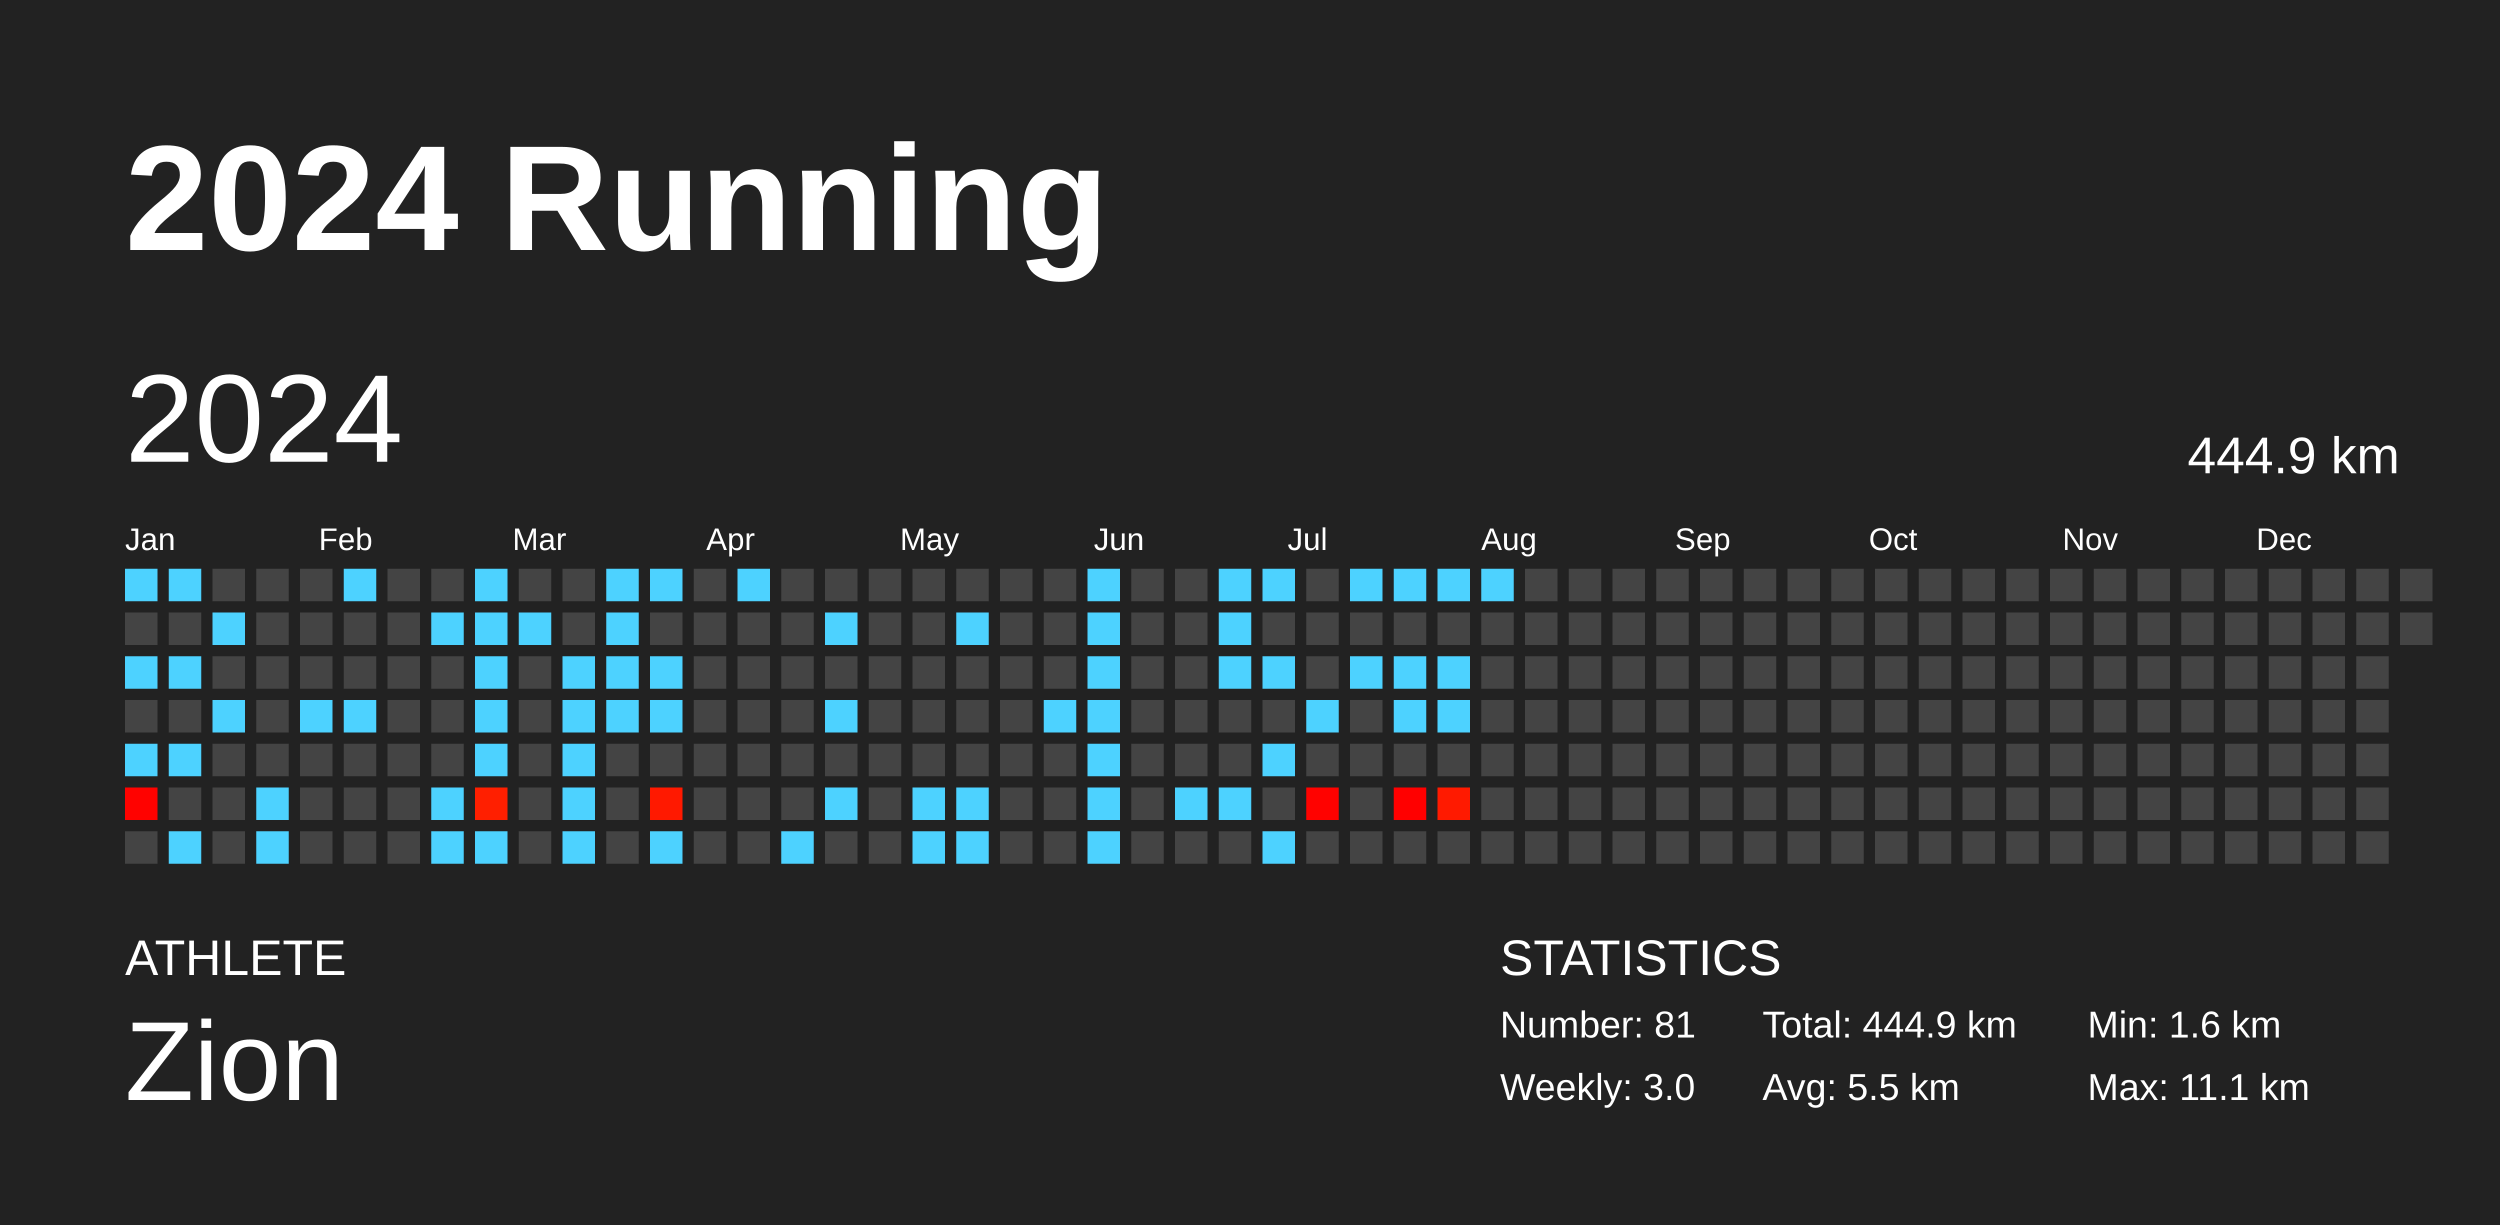
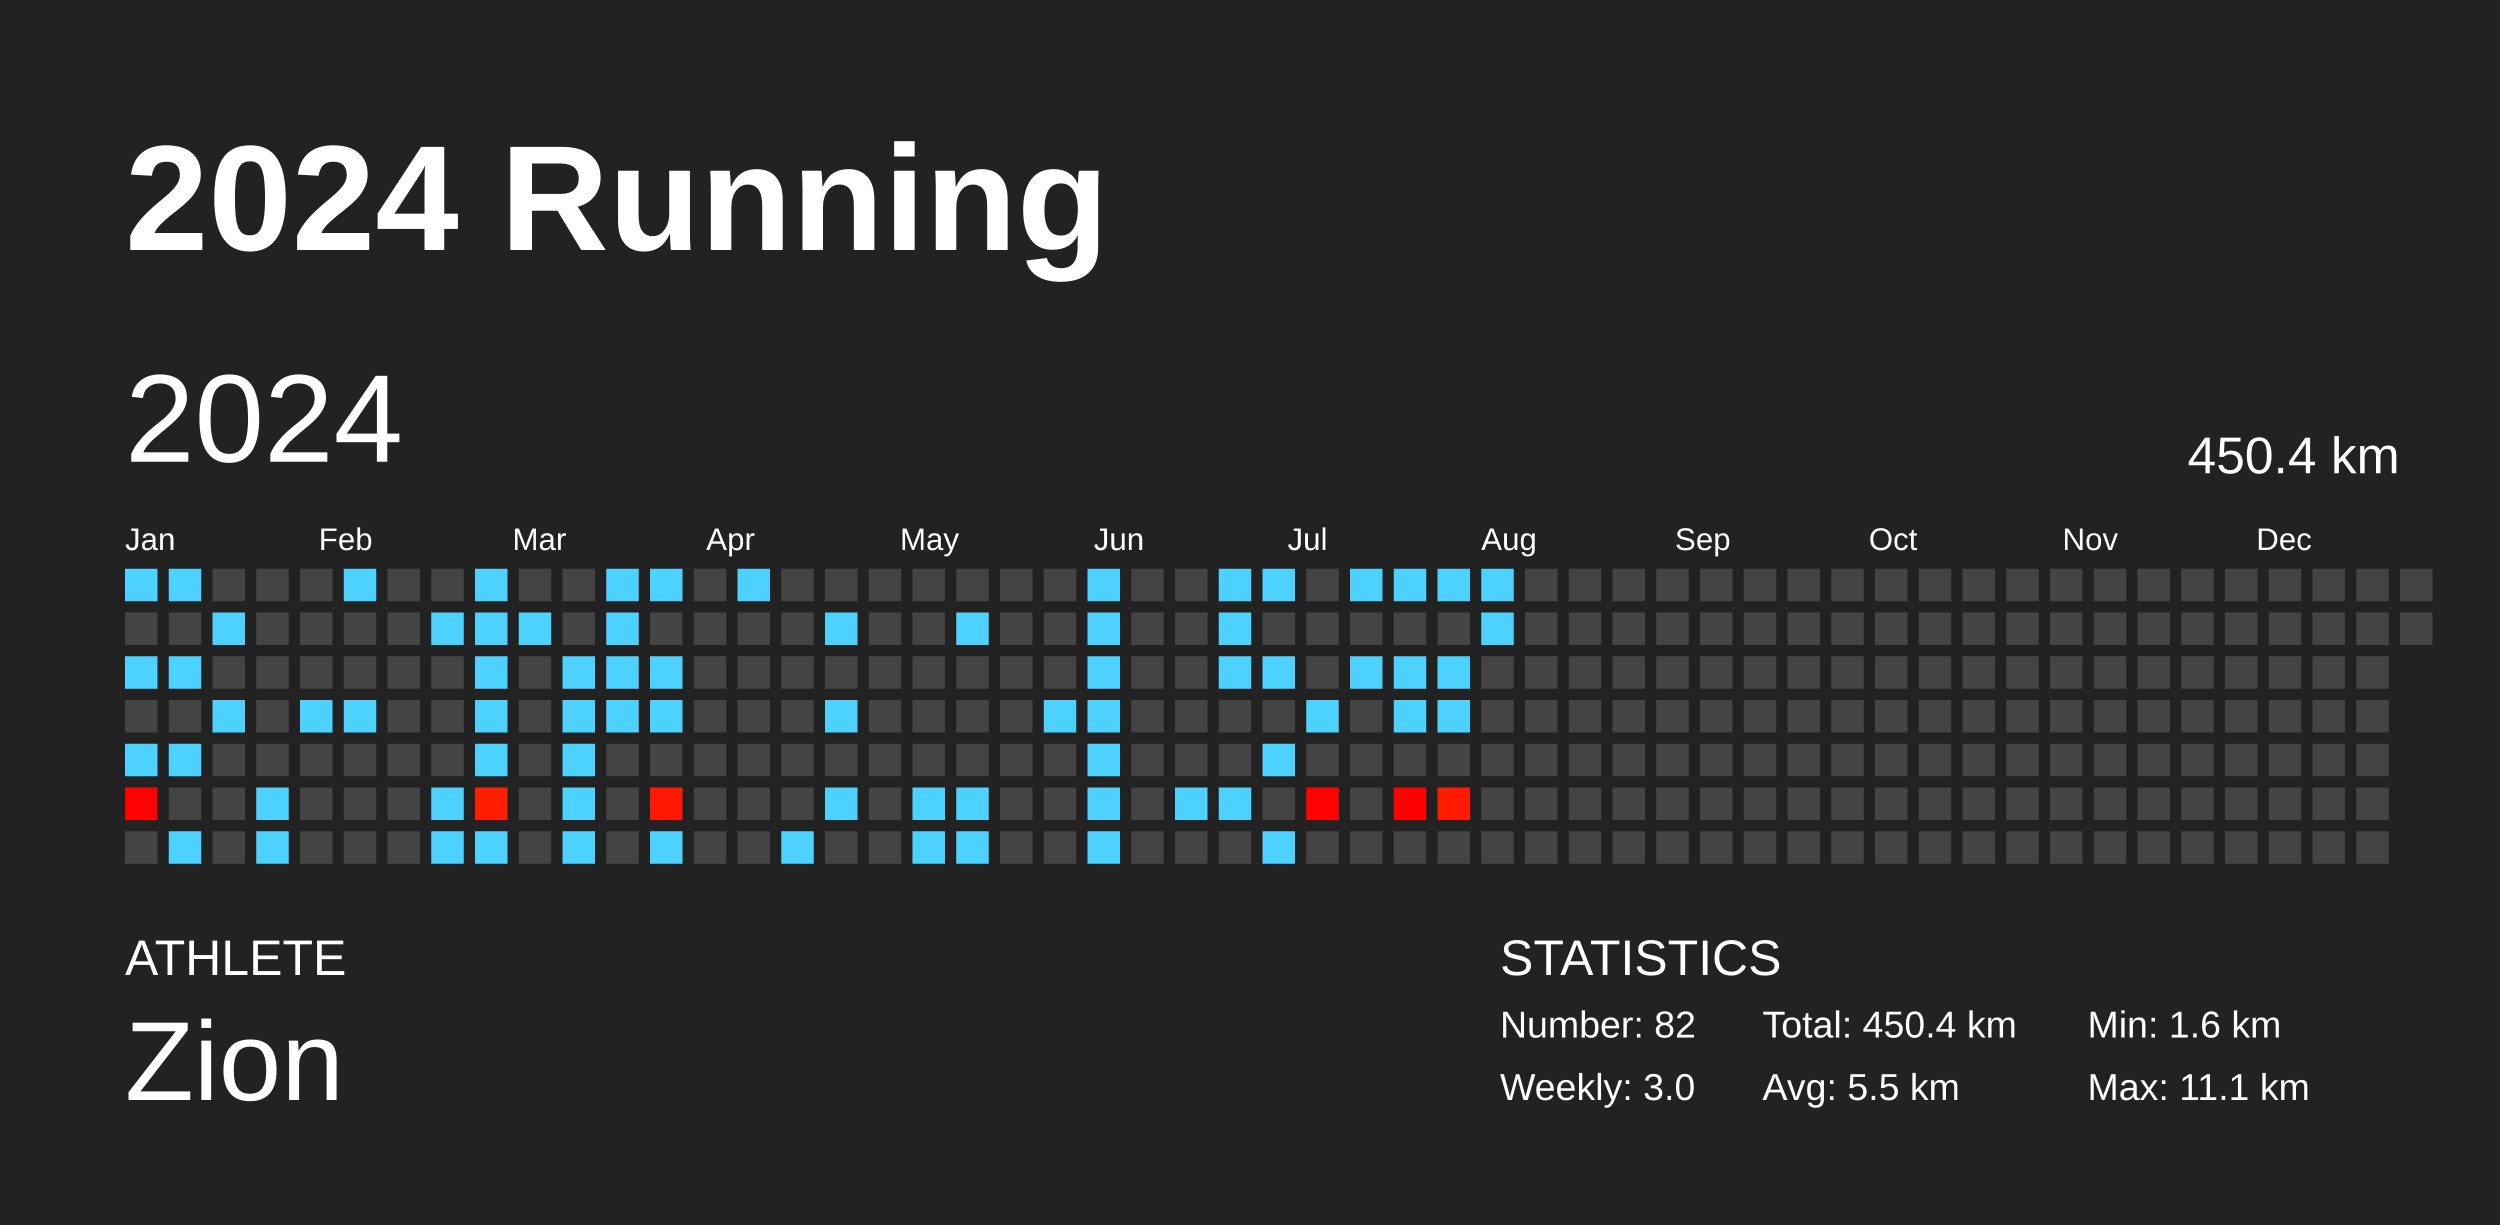
<svg xmlns="http://www.w3.org/2000/svg" baseProfile="full" height="98mm" version="1.1" viewBox="0,0,200,98" width="200mm">
  <defs />
  <rect fill="#222222" height="98" width="200" x="0" y="0" />
  <text fill="#FFFFFF" style="font-size:12px; font-family:Arial; font-weight:bold;" x="10" y="20">2024 Running</text>
  <text fill="#FFFFFF" style="font-size:4px; font-family:Arial" x="10" y="78">ATHLETE</text>
  <text fill="#FFFFFF" style="font-size:9px; font-family:Arial" x="10" y="88">Zion</text>
  <text fill="#FFFFFF" style="font-size:4px; font-family:Arial" x="120" y="78">STATISTICS</text>
-   <text fill="#FFFFFF" style="font-size:3px; font-family:Arial" x="120" y="83">Number: 81</text>
+   <text fill="#FFFFFF" style="font-size:3px; font-family:Arial" x="120" y="83">Number: 82</text>
  <text fill="#FFFFFF" style="font-size:3px; font-family:Arial" x="120" y="88">Weekly: 3.0</text>
-   <text fill="#FFFFFF" style="font-size:3px; font-family:Arial" x="141" y="83">Total: 444.9 km</text>
+   <text fill="#FFFFFF" style="font-size:3px; font-family:Arial" x="141" y="83">Total: 450.4 km</text>
  <text fill="#FFFFFF" style="font-size:3px; font-family:Arial" x="141" y="88">Avg: 5.5 km</text>
  <text fill="#FFFFFF" style="font-size:3px; font-family:Arial" x="167" y="83">Min: 1.6 km</text>
  <text fill="#FFFFFF" style="font-size:3px; font-family:Arial" x="167" y="88">Max: 11.1 km</text>
  <text dominant-baseline="hanging" fill="#FFFFFF" style="font-size:10.0px; font-family:Arial;" x="10" y="30">2024</text>
-   <text dominant-baseline="hanging" fill="#FFFFFF" style="font-size:4.125px; font-family:Arial;" x="175" y="35">444.9 km</text>
+   <text dominant-baseline="hanging" fill="#FFFFFF" style="font-size:4.125px; font-family:Arial;" x="175" y="35">450.4 km</text>
  <text fill="#FFFFFF" style="font-size:2.5px; font-family:Arial" x="10.0" y="44">Jan</text>
  <text fill="#FFFFFF" style="font-size:2.5px; font-family:Arial" x="25.5" y="44">Feb</text>
  <text fill="#FFFFFF" style="font-size:2.5px; font-family:Arial" x="41.0" y="44">Mar</text>
  <text fill="#FFFFFF" style="font-size:2.5px; font-family:Arial" x="56.5" y="44">Apr</text>
  <text fill="#FFFFFF" style="font-size:2.5px; font-family:Arial" x="72.0" y="44">May</text>
  <text fill="#FFFFFF" style="font-size:2.5px; font-family:Arial" x="87.5" y="44">Jun</text>
  <text fill="#FFFFFF" style="font-size:2.5px; font-family:Arial" x="103.0" y="44">Jul</text>
  <text fill="#FFFFFF" style="font-size:2.5px; font-family:Arial" x="118.5" y="44">Aug</text>
  <text fill="#FFFFFF" style="font-size:2.5px; font-family:Arial" x="134.0" y="44">Sep</text>
  <text fill="#FFFFFF" style="font-size:2.5px; font-family:Arial" x="149.5" y="44">Oct</text>
  <text fill="#FFFFFF" style="font-size:2.5px; font-family:Arial" x="165.0" y="44">Nov</text>
  <text fill="#FFFFFF" style="font-size:2.5px; font-family:Arial" x="180.5" y="44">Dec</text>
  <rect fill="#4dd2ff" height="2.6" width="2.6" x="10.0" y="45.5" />
  <rect fill="#444444" height="2.6" width="2.6" x="10.0" y="49.0" />
  <rect fill="#4dd2ff" height="2.6" width="2.6" x="10.0" y="52.5" />
  <rect fill="#444444" height="2.6" width="2.6" x="10.0" y="56.0" />
  <rect fill="#4dd2ff" height="2.6" width="2.6" x="10.0" y="59.5" />
  <rect fill="#ff0200" height="2.6" width="2.6" x="10.0" y="63.0" />
  <rect fill="#444444" height="2.6" width="2.6" x="10.0" y="66.5" />
  <rect fill="#4dd2ff" height="2.6" width="2.6" x="13.5" y="45.5" />
  <rect fill="#444444" height="2.6" width="2.6" x="13.5" y="49.0" />
  <rect fill="#4dd2ff" height="2.6" width="2.6" x="13.5" y="52.5" />
  <rect fill="#444444" height="2.6" width="2.6" x="13.5" y="56.0" />
  <rect fill="#4dd2ff" height="2.6" width="2.6" x="13.5" y="59.5" />
  <rect fill="#444444" height="2.6" width="2.6" x="13.5" y="63.0" />
  <rect fill="#4dd2ff" height="2.6" width="2.6" x="13.5" y="66.5" />
  <rect fill="#444444" height="2.6" width="2.6" x="17.0" y="45.5" />
  <rect fill="#4dd2ff" height="2.6" width="2.6" x="17.0" y="49.0" />
  <rect fill="#444444" height="2.6" width="2.6" x="17.0" y="52.5" />
  <rect fill="#4dd2ff" height="2.6" width="2.6" x="17.0" y="56.0" />
  <rect fill="#444444" height="2.6" width="2.6" x="17.0" y="59.5" />
  <rect fill="#444444" height="2.6" width="2.6" x="17.0" y="63.0" />
  <rect fill="#444444" height="2.6" width="2.6" x="17.0" y="66.5" />
  <rect fill="#444444" height="2.6" width="2.6" x="20.5" y="45.5" />
  <rect fill="#444444" height="2.6" width="2.6" x="20.5" y="49.0" />
  <rect fill="#444444" height="2.6" width="2.6" x="20.5" y="52.5" />
  <rect fill="#444444" height="2.6" width="2.6" x="20.5" y="56.0" />
  <rect fill="#444444" height="2.6" width="2.6" x="20.5" y="59.5" />
  <rect fill="#4dd2ff" height="2.6" width="2.6" x="20.5" y="63.0" />
  <rect fill="#4dd2ff" height="2.6" width="2.6" x="20.5" y="66.5" />
  <rect fill="#444444" height="2.6" width="2.6" x="24.0" y="45.5" />
  <rect fill="#444444" height="2.6" width="2.6" x="24.0" y="49.0" />
  <rect fill="#444444" height="2.6" width="2.6" x="24.0" y="52.5" />
  <rect fill="#4dd2ff" height="2.6" width="2.6" x="24.0" y="56.0" />
  <rect fill="#444444" height="2.6" width="2.6" x="24.0" y="59.5" />
  <rect fill="#444444" height="2.6" width="2.6" x="24.0" y="63.0" />
  <rect fill="#444444" height="2.6" width="2.6" x="24.0" y="66.5" />
  <rect fill="#4dd2ff" height="2.6" width="2.6" x="27.5" y="45.5" />
  <rect fill="#444444" height="2.6" width="2.6" x="27.5" y="49.0" />
  <rect fill="#444444" height="2.6" width="2.6" x="27.5" y="52.5" />
  <rect fill="#4dd2ff" height="2.6" width="2.6" x="27.5" y="56.0" />
  <rect fill="#444444" height="2.6" width="2.6" x="27.5" y="59.5" />
  <rect fill="#444444" height="2.6" width="2.6" x="27.5" y="63.0" />
  <rect fill="#444444" height="2.6" width="2.6" x="27.5" y="66.5" />
  <rect fill="#444444" height="2.6" width="2.6" x="31.0" y="45.5" />
  <rect fill="#444444" height="2.6" width="2.6" x="31.0" y="49.0" />
  <rect fill="#444444" height="2.6" width="2.6" x="31.0" y="52.5" />
  <rect fill="#444444" height="2.6" width="2.6" x="31.0" y="56.0" />
  <rect fill="#444444" height="2.6" width="2.6" x="31.0" y="59.5" />
  <rect fill="#444444" height="2.6" width="2.6" x="31.0" y="63.0" />
  <rect fill="#444444" height="2.6" width="2.6" x="31.0" y="66.5" />
  <rect fill="#444444" height="2.6" width="2.6" x="34.5" y="45.5" />
  <rect fill="#4dd2ff" height="2.6" width="2.6" x="34.5" y="49.0" />
  <rect fill="#444444" height="2.6" width="2.6" x="34.5" y="52.5" />
  <rect fill="#444444" height="2.6" width="2.6" x="34.5" y="56.0" />
  <rect fill="#444444" height="2.6" width="2.6" x="34.5" y="59.5" />
  <rect fill="#4dd2ff" height="2.6" width="2.6" x="34.5" y="63.0" />
  <rect fill="#4dd2ff" height="2.6" width="2.6" x="34.5" y="66.5" />
  <rect fill="#4dd2ff" height="2.6" width="2.6" x="38.0" y="45.5" />
  <rect fill="#4dd2ff" height="2.6" width="2.6" x="38.0" y="49.0" />
  <rect fill="#4dd2ff" height="2.6" width="2.6" x="38.0" y="52.5" />
  <rect fill="#4dd2ff" height="2.6" width="2.6" x="38.0" y="56.0" />
  <rect fill="#4dd2ff" height="2.6" width="2.6" x="38.0" y="59.5" />
  <rect fill="#ff1f00" height="2.6" width="2.6" x="38.0" y="63.0" />
  <rect fill="#4dd2ff" height="2.6" width="2.6" x="38.0" y="66.5" />
  <rect fill="#444444" height="2.6" width="2.6" x="41.5" y="45.5" />
  <rect fill="#4dd2ff" height="2.6" width="2.6" x="41.5" y="49.0" />
  <rect fill="#444444" height="2.6" width="2.6" x="41.5" y="52.5" />
  <rect fill="#444444" height="2.6" width="2.6" x="41.5" y="56.0" />
  <rect fill="#444444" height="2.6" width="2.6" x="41.5" y="59.5" />
  <rect fill="#444444" height="2.6" width="2.6" x="41.5" y="63.0" />
  <rect fill="#444444" height="2.6" width="2.6" x="41.5" y="66.5" />
  <rect fill="#444444" height="2.6" width="2.6" x="45.0" y="45.5" />
  <rect fill="#444444" height="2.6" width="2.6" x="45.0" y="49.0" />
  <rect fill="#4dd2ff" height="2.6" width="2.6" x="45.0" y="52.5" />
  <rect fill="#4dd2ff" height="2.6" width="2.6" x="45.0" y="56.0" />
  <rect fill="#4dd2ff" height="2.6" width="2.6" x="45.0" y="59.5" />
  <rect fill="#4dd2ff" height="2.6" width="2.6" x="45.0" y="63.0" />
  <rect fill="#4dd2ff" height="2.6" width="2.6" x="45.0" y="66.5" />
  <rect fill="#4dd2ff" height="2.6" width="2.6" x="48.5" y="45.5" />
  <rect fill="#4dd2ff" height="2.6" width="2.6" x="48.5" y="49.0" />
  <rect fill="#4dd2ff" height="2.6" width="2.6" x="48.5" y="52.5" />
  <rect fill="#4dd2ff" height="2.6" width="2.6" x="48.5" y="56.0" />
  <rect fill="#444444" height="2.6" width="2.6" x="48.5" y="59.5" />
  <rect fill="#444444" height="2.6" width="2.6" x="48.5" y="63.0" />
  <rect fill="#444444" height="2.6" width="2.6" x="48.5" y="66.5" />
  <rect fill="#4dd2ff" height="2.6" width="2.6" x="52.0" y="45.5" />
  <rect fill="#444444" height="2.6" width="2.6" x="52.0" y="49.0" />
  <rect fill="#4dd2ff" height="2.6" width="2.6" x="52.0" y="52.5" />
  <rect fill="#4dd2ff" height="2.6" width="2.6" x="52.0" y="56.0" />
  <rect fill="#444444" height="2.6" width="2.6" x="52.0" y="59.5" />
  <rect fill="#ff1900" height="2.6" width="2.6" x="52.0" y="63.0" />
  <rect fill="#4dd2ff" height="2.6" width="2.6" x="52.0" y="66.5" />
  <rect fill="#444444" height="2.6" width="2.6" x="55.5" y="45.5" />
  <rect fill="#444444" height="2.6" width="2.6" x="55.5" y="49.0" />
  <rect fill="#444444" height="2.6" width="2.6" x="55.5" y="52.5" />
  <rect fill="#444444" height="2.6" width="2.6" x="55.5" y="56.0" />
  <rect fill="#444444" height="2.6" width="2.6" x="55.5" y="59.5" />
  <rect fill="#444444" height="2.6" width="2.6" x="55.5" y="63.0" />
  <rect fill="#444444" height="2.6" width="2.6" x="55.5" y="66.5" />
  <rect fill="#4dd2ff" height="2.6" width="2.6" x="59.0" y="45.5" />
  <rect fill="#444444" height="2.6" width="2.6" x="59.0" y="49.0" />
  <rect fill="#444444" height="2.6" width="2.6" x="59.0" y="52.5" />
  <rect fill="#444444" height="2.6" width="2.6" x="59.0" y="56.0" />
  <rect fill="#444444" height="2.6" width="2.6" x="59.0" y="59.5" />
  <rect fill="#444444" height="2.6" width="2.6" x="59.0" y="63.0" />
  <rect fill="#444444" height="2.6" width="2.6" x="59.0" y="66.5" />
  <rect fill="#444444" height="2.6" width="2.6" x="62.5" y="45.5" />
  <rect fill="#444444" height="2.6" width="2.6" x="62.5" y="49.0" />
  <rect fill="#444444" height="2.6" width="2.6" x="62.5" y="52.5" />
  <rect fill="#444444" height="2.6" width="2.6" x="62.5" y="56.0" />
  <rect fill="#444444" height="2.6" width="2.6" x="62.5" y="59.5" />
  <rect fill="#444444" height="2.6" width="2.6" x="62.5" y="63.0" />
  <rect fill="#4dd2ff" height="2.6" width="2.6" x="62.5" y="66.5" />
  <rect fill="#444444" height="2.6" width="2.6" x="66.0" y="45.5" />
  <rect fill="#4dd2ff" height="2.6" width="2.6" x="66.0" y="49.0" />
  <rect fill="#444444" height="2.6" width="2.6" x="66.0" y="52.5" />
  <rect fill="#4dd2ff" height="2.6" width="2.6" x="66.0" y="56.0" />
  <rect fill="#444444" height="2.6" width="2.6" x="66.0" y="59.5" />
  <rect fill="#4dd2ff" height="2.6" width="2.6" x="66.0" y="63.0" />
  <rect fill="#444444" height="2.6" width="2.6" x="66.0" y="66.5" />
  <rect fill="#444444" height="2.6" width="2.6" x="69.5" y="45.5" />
  <rect fill="#444444" height="2.6" width="2.6" x="69.5" y="49.0" />
  <rect fill="#444444" height="2.6" width="2.6" x="69.5" y="52.5" />
  <rect fill="#444444" height="2.6" width="2.6" x="69.5" y="56.0" />
  <rect fill="#444444" height="2.6" width="2.6" x="69.5" y="59.5" />
  <rect fill="#444444" height="2.6" width="2.6" x="69.5" y="63.0" />
  <rect fill="#444444" height="2.6" width="2.6" x="69.5" y="66.5" />
  <rect fill="#444444" height="2.6" width="2.6" x="73.0" y="45.5" />
  <rect fill="#444444" height="2.6" width="2.6" x="73.0" y="49.0" />
  <rect fill="#444444" height="2.6" width="2.6" x="73.0" y="52.5" />
  <rect fill="#444444" height="2.6" width="2.6" x="73.0" y="56.0" />
  <rect fill="#444444" height="2.6" width="2.6" x="73.0" y="59.5" />
  <rect fill="#4dd2ff" height="2.6" width="2.6" x="73.0" y="63.0" />
  <rect fill="#4dd2ff" height="2.6" width="2.6" x="73.0" y="66.5" />
  <rect fill="#444444" height="2.6" width="2.6" x="76.5" y="45.5" />
  <rect fill="#4dd2ff" height="2.6" width="2.6" x="76.5" y="49.0" />
  <rect fill="#444444" height="2.6" width="2.6" x="76.5" y="52.5" />
  <rect fill="#444444" height="2.6" width="2.6" x="76.5" y="56.0" />
  <rect fill="#444444" height="2.6" width="2.6" x="76.5" y="59.5" />
  <rect fill="#4dd2ff" height="2.6" width="2.6" x="76.5" y="63.0" />
  <rect fill="#4dd2ff" height="2.6" width="2.6" x="76.5" y="66.5" />
  <rect fill="#444444" height="2.6" width="2.6" x="80.0" y="45.5" />
  <rect fill="#444444" height="2.6" width="2.6" x="80.0" y="49.0" />
  <rect fill="#444444" height="2.6" width="2.6" x="80.0" y="52.5" />
  <rect fill="#444444" height="2.6" width="2.6" x="80.0" y="56.0" />
  <rect fill="#444444" height="2.6" width="2.6" x="80.0" y="59.5" />
  <rect fill="#444444" height="2.6" width="2.6" x="80.0" y="63.0" />
  <rect fill="#444444" height="2.6" width="2.6" x="80.0" y="66.5" />
  <rect fill="#444444" height="2.6" width="2.6" x="83.5" y="45.5" />
  <rect fill="#444444" height="2.6" width="2.6" x="83.5" y="49.0" />
  <rect fill="#444444" height="2.6" width="2.6" x="83.5" y="52.5" />
  <rect fill="#4dd2ff" height="2.6" width="2.6" x="83.5" y="56.0" />
  <rect fill="#444444" height="2.6" width="2.6" x="83.5" y="59.5" />
  <rect fill="#444444" height="2.6" width="2.6" x="83.5" y="63.0" />
  <rect fill="#444444" height="2.6" width="2.6" x="83.5" y="66.5" />
  <rect fill="#4dd2ff" height="2.6" width="2.6" x="87.0" y="45.5" />
  <rect fill="#4dd2ff" height="2.6" width="2.6" x="87.0" y="49.0" />
  <rect fill="#4dd2ff" height="2.6" width="2.6" x="87.0" y="52.5" />
  <rect fill="#4dd2ff" height="2.6" width="2.6" x="87.0" y="56.0" />
  <rect fill="#4dd2ff" height="2.6" width="2.6" x="87.0" y="59.5" />
  <rect fill="#4dd2ff" height="2.6" width="2.6" x="87.0" y="63.0" />
  <rect fill="#4dd2ff" height="2.6" width="2.6" x="87.0" y="66.5" />
  <rect fill="#444444" height="2.6" width="2.6" x="90.5" y="45.5" />
  <rect fill="#444444" height="2.6" width="2.6" x="90.5" y="49.0" />
  <rect fill="#444444" height="2.6" width="2.6" x="90.5" y="52.5" />
  <rect fill="#444444" height="2.6" width="2.6" x="90.5" y="56.0" />
  <rect fill="#444444" height="2.6" width="2.6" x="90.5" y="59.5" />
  <rect fill="#444444" height="2.6" width="2.6" x="90.5" y="63.0" />
  <rect fill="#444444" height="2.6" width="2.6" x="90.5" y="66.5" />
  <rect fill="#444444" height="2.6" width="2.6" x="94.0" y="45.5" />
  <rect fill="#444444" height="2.6" width="2.6" x="94.0" y="49.0" />
  <rect fill="#444444" height="2.6" width="2.6" x="94.0" y="52.5" />
  <rect fill="#444444" height="2.6" width="2.6" x="94.0" y="56.0" />
  <rect fill="#444444" height="2.6" width="2.6" x="94.0" y="59.5" />
  <rect fill="#4dd2ff" height="2.6" width="2.6" x="94.0" y="63.0" />
  <rect fill="#444444" height="2.6" width="2.6" x="94.0" y="66.5" />
  <rect fill="#4dd2ff" height="2.6" width="2.6" x="97.5" y="45.5" />
  <rect fill="#4dd2ff" height="2.6" width="2.6" x="97.5" y="49.0" />
  <rect fill="#4dd2ff" height="2.6" width="2.6" x="97.5" y="52.5" />
  <rect fill="#444444" height="2.6" width="2.6" x="97.5" y="56.0" />
  <rect fill="#444444" height="2.6" width="2.6" x="97.5" y="59.5" />
  <rect fill="#4dd2ff" height="2.6" width="2.6" x="97.5" y="63.0" />
  <rect fill="#444444" height="2.6" width="2.6" x="97.5" y="66.5" />
  <rect fill="#4dd2ff" height="2.6" width="2.6" x="101.0" y="45.5" />
  <rect fill="#444444" height="2.6" width="2.6" x="101.0" y="49.0" />
  <rect fill="#4dd2ff" height="2.6" width="2.6" x="101.0" y="52.5" />
  <rect fill="#444444" height="2.6" width="2.6" x="101.0" y="56.0" />
  <rect fill="#4dd2ff" height="2.6" width="2.6" x="101.0" y="59.5" />
  <rect fill="#444444" height="2.6" width="2.6" x="101.0" y="63.0" />
  <rect fill="#4dd2ff" height="2.6" width="2.6" x="101.0" y="66.5" />
  <rect fill="#444444" height="2.6" width="2.6" x="104.5" y="45.5" />
  <rect fill="#444444" height="2.6" width="2.6" x="104.5" y="49.0" />
  <rect fill="#444444" height="2.6" width="2.6" x="104.5" y="52.5" />
  <rect fill="#4dd2ff" height="2.6" width="2.6" x="104.5" y="56.0" />
  <rect fill="#444444" height="2.6" width="2.6" x="104.5" y="59.5" />
  <rect fill="#ff0200" height="2.6" width="2.6" x="104.5" y="63.0" />
  <rect fill="#444444" height="2.6" width="2.6" x="104.5" y="66.5" />
  <rect fill="#4dd2ff" height="2.6" width="2.6" x="108.0" y="45.5" />
  <rect fill="#444444" height="2.6" width="2.6" x="108.0" y="49.0" />
  <rect fill="#4dd2ff" height="2.6" width="2.6" x="108.0" y="52.5" />
  <rect fill="#444444" height="2.6" width="2.6" x="108.0" y="56.0" />
  <rect fill="#444444" height="2.6" width="2.6" x="108.0" y="59.5" />
  <rect fill="#444444" height="2.6" width="2.6" x="108.0" y="63.0" />
  <rect fill="#444444" height="2.6" width="2.6" x="108.0" y="66.5" />
  <rect fill="#4dd2ff" height="2.6" width="2.6" x="111.5" y="45.5" />
  <rect fill="#444444" height="2.6" width="2.6" x="111.5" y="49.0" />
  <rect fill="#4dd2ff" height="2.6" width="2.6" x="111.5" y="52.5" />
  <rect fill="#4dd2ff" height="2.6" width="2.6" x="111.5" y="56.0" />
  <rect fill="#444444" height="2.6" width="2.6" x="111.5" y="59.5" />
  <rect fill="#ff0000" height="2.6" width="2.6" x="111.5" y="63.0" />
  <rect fill="#444444" height="2.6" width="2.6" x="111.5" y="66.5" />
  <rect fill="#4dd2ff" height="2.6" width="2.6" x="115.0" y="45.5" />
  <rect fill="#444444" height="2.6" width="2.6" x="115.0" y="49.0" />
  <rect fill="#4dd2ff" height="2.6" width="2.6" x="115.0" y="52.5" />
  <rect fill="#4dd2ff" height="2.6" width="2.6" x="115.0" y="56.0" />
  <rect fill="#444444" height="2.6" width="2.6" x="115.0" y="59.5" />
  <rect fill="#ff1a00" height="2.6" width="2.6" x="115.0" y="63.0" />
  <rect fill="#444444" height="2.6" width="2.6" x="115.0" y="66.5" />
  <rect fill="#4dd2ff" height="2.6" width="2.6" x="118.5" y="45.5" />
-   <rect fill="#444444" height="2.6" width="2.6" x="118.5" y="49.0" />
+   <rect fill="#4dd2ff" height="2.6" width="2.6" x="118.5" y="49.0" />
  <rect fill="#444444" height="2.6" width="2.6" x="118.5" y="52.5" />
  <rect fill="#444444" height="2.6" width="2.6" x="118.5" y="56.0" />
  <rect fill="#444444" height="2.6" width="2.6" x="118.5" y="59.5" />
  <rect fill="#444444" height="2.6" width="2.6" x="118.5" y="63.0" />
  <rect fill="#444444" height="2.6" width="2.6" x="118.5" y="66.5" />
  <rect fill="#444444" height="2.6" width="2.6" x="122.0" y="45.5" />
  <rect fill="#444444" height="2.6" width="2.6" x="122.0" y="49.0" />
  <rect fill="#444444" height="2.6" width="2.6" x="122.0" y="52.5" />
  <rect fill="#444444" height="2.6" width="2.6" x="122.0" y="56.0" />
  <rect fill="#444444" height="2.6" width="2.6" x="122.0" y="59.5" />
  <rect fill="#444444" height="2.6" width="2.6" x="122.0" y="63.0" />
  <rect fill="#444444" height="2.6" width="2.6" x="122.0" y="66.5" />
  <rect fill="#444444" height="2.6" width="2.6" x="125.5" y="45.5" />
  <rect fill="#444444" height="2.6" width="2.6" x="125.5" y="49.0" />
  <rect fill="#444444" height="2.6" width="2.6" x="125.5" y="52.5" />
  <rect fill="#444444" height="2.6" width="2.6" x="125.5" y="56.0" />
  <rect fill="#444444" height="2.6" width="2.6" x="125.5" y="59.5" />
  <rect fill="#444444" height="2.6" width="2.6" x="125.5" y="63.0" />
  <rect fill="#444444" height="2.6" width="2.6" x="125.5" y="66.5" />
  <rect fill="#444444" height="2.6" width="2.6" x="129.0" y="45.5" />
  <rect fill="#444444" height="2.6" width="2.6" x="129.0" y="49.0" />
  <rect fill="#444444" height="2.6" width="2.6" x="129.0" y="52.5" />
  <rect fill="#444444" height="2.6" width="2.6" x="129.0" y="56.0" />
  <rect fill="#444444" height="2.6" width="2.6" x="129.0" y="59.5" />
  <rect fill="#444444" height="2.6" width="2.6" x="129.0" y="63.0" />
  <rect fill="#444444" height="2.6" width="2.6" x="129.0" y="66.5" />
  <rect fill="#444444" height="2.6" width="2.6" x="132.5" y="45.5" />
  <rect fill="#444444" height="2.6" width="2.6" x="132.5" y="49.0" />
  <rect fill="#444444" height="2.6" width="2.6" x="132.5" y="52.5" />
  <rect fill="#444444" height="2.6" width="2.6" x="132.5" y="56.0" />
  <rect fill="#444444" height="2.6" width="2.6" x="132.5" y="59.5" />
  <rect fill="#444444" height="2.6" width="2.6" x="132.5" y="63.0" />
  <rect fill="#444444" height="2.6" width="2.6" x="132.5" y="66.5" />
  <rect fill="#444444" height="2.6" width="2.6" x="136.0" y="45.5" />
  <rect fill="#444444" height="2.6" width="2.6" x="136.0" y="49.0" />
  <rect fill="#444444" height="2.6" width="2.6" x="136.0" y="52.5" />
  <rect fill="#444444" height="2.6" width="2.6" x="136.0" y="56.0" />
  <rect fill="#444444" height="2.6" width="2.6" x="136.0" y="59.5" />
  <rect fill="#444444" height="2.6" width="2.6" x="136.0" y="63.0" />
  <rect fill="#444444" height="2.6" width="2.6" x="136.0" y="66.5" />
  <rect fill="#444444" height="2.6" width="2.6" x="139.5" y="45.5" />
  <rect fill="#444444" height="2.6" width="2.6" x="139.5" y="49.0" />
  <rect fill="#444444" height="2.6" width="2.6" x="139.5" y="52.5" />
  <rect fill="#444444" height="2.6" width="2.6" x="139.5" y="56.0" />
  <rect fill="#444444" height="2.6" width="2.6" x="139.5" y="59.5" />
  <rect fill="#444444" height="2.6" width="2.6" x="139.5" y="63.0" />
  <rect fill="#444444" height="2.6" width="2.6" x="139.5" y="66.5" />
  <rect fill="#444444" height="2.6" width="2.6" x="143.0" y="45.5" />
  <rect fill="#444444" height="2.6" width="2.6" x="143.0" y="49.0" />
  <rect fill="#444444" height="2.6" width="2.6" x="143.0" y="52.5" />
  <rect fill="#444444" height="2.6" width="2.6" x="143.0" y="56.0" />
  <rect fill="#444444" height="2.6" width="2.6" x="143.0" y="59.5" />
  <rect fill="#444444" height="2.6" width="2.6" x="143.0" y="63.0" />
  <rect fill="#444444" height="2.6" width="2.6" x="143.0" y="66.5" />
  <rect fill="#444444" height="2.6" width="2.6" x="146.5" y="45.5" />
  <rect fill="#444444" height="2.6" width="2.6" x="146.5" y="49.0" />
  <rect fill="#444444" height="2.6" width="2.6" x="146.5" y="52.5" />
  <rect fill="#444444" height="2.6" width="2.6" x="146.5" y="56.0" />
  <rect fill="#444444" height="2.6" width="2.6" x="146.5" y="59.5" />
  <rect fill="#444444" height="2.6" width="2.6" x="146.5" y="63.0" />
  <rect fill="#444444" height="2.6" width="2.6" x="146.5" y="66.5" />
  <rect fill="#444444" height="2.6" width="2.6" x="150.0" y="45.5" />
  <rect fill="#444444" height="2.6" width="2.6" x="150.0" y="49.0" />
  <rect fill="#444444" height="2.6" width="2.6" x="150.0" y="52.5" />
  <rect fill="#444444" height="2.6" width="2.6" x="150.0" y="56.0" />
  <rect fill="#444444" height="2.6" width="2.6" x="150.0" y="59.5" />
  <rect fill="#444444" height="2.6" width="2.6" x="150.0" y="63.0" />
  <rect fill="#444444" height="2.6" width="2.6" x="150.0" y="66.5" />
  <rect fill="#444444" height="2.6" width="2.6" x="153.5" y="45.5" />
  <rect fill="#444444" height="2.6" width="2.6" x="153.5" y="49.0" />
  <rect fill="#444444" height="2.6" width="2.6" x="153.5" y="52.5" />
  <rect fill="#444444" height="2.6" width="2.6" x="153.5" y="56.0" />
  <rect fill="#444444" height="2.6" width="2.6" x="153.5" y="59.5" />
  <rect fill="#444444" height="2.6" width="2.6" x="153.5" y="63.0" />
  <rect fill="#444444" height="2.6" width="2.6" x="153.5" y="66.5" />
  <rect fill="#444444" height="2.6" width="2.6" x="157.0" y="45.5" />
  <rect fill="#444444" height="2.6" width="2.6" x="157.0" y="49.0" />
  <rect fill="#444444" height="2.6" width="2.6" x="157.0" y="52.5" />
  <rect fill="#444444" height="2.6" width="2.6" x="157.0" y="56.0" />
  <rect fill="#444444" height="2.6" width="2.6" x="157.0" y="59.5" />
  <rect fill="#444444" height="2.6" width="2.6" x="157.0" y="63.0" />
  <rect fill="#444444" height="2.6" width="2.6" x="157.0" y="66.5" />
  <rect fill="#444444" height="2.6" width="2.6" x="160.5" y="45.5" />
  <rect fill="#444444" height="2.6" width="2.6" x="160.5" y="49.0" />
  <rect fill="#444444" height="2.6" width="2.6" x="160.5" y="52.5" />
  <rect fill="#444444" height="2.6" width="2.6" x="160.5" y="56.0" />
  <rect fill="#444444" height="2.6" width="2.6" x="160.5" y="59.5" />
  <rect fill="#444444" height="2.6" width="2.6" x="160.5" y="63.0" />
  <rect fill="#444444" height="2.6" width="2.6" x="160.5" y="66.5" />
  <rect fill="#444444" height="2.6" width="2.6" x="164.0" y="45.5" />
  <rect fill="#444444" height="2.6" width="2.6" x="164.0" y="49.0" />
  <rect fill="#444444" height="2.6" width="2.6" x="164.0" y="52.5" />
  <rect fill="#444444" height="2.6" width="2.6" x="164.0" y="56.0" />
  <rect fill="#444444" height="2.6" width="2.6" x="164.0" y="59.5" />
  <rect fill="#444444" height="2.6" width="2.6" x="164.0" y="63.0" />
  <rect fill="#444444" height="2.6" width="2.6" x="164.0" y="66.5" />
  <rect fill="#444444" height="2.6" width="2.6" x="167.5" y="45.5" />
  <rect fill="#444444" height="2.6" width="2.6" x="167.5" y="49.0" />
  <rect fill="#444444" height="2.6" width="2.6" x="167.5" y="52.5" />
  <rect fill="#444444" height="2.6" width="2.6" x="167.5" y="56.0" />
  <rect fill="#444444" height="2.6" width="2.6" x="167.5" y="59.5" />
  <rect fill="#444444" height="2.6" width="2.6" x="167.5" y="63.0" />
  <rect fill="#444444" height="2.6" width="2.6" x="167.5" y="66.5" />
  <rect fill="#444444" height="2.6" width="2.6" x="171.0" y="45.5" />
  <rect fill="#444444" height="2.6" width="2.6" x="171.0" y="49.0" />
  <rect fill="#444444" height="2.6" width="2.6" x="171.0" y="52.5" />
  <rect fill="#444444" height="2.6" width="2.6" x="171.0" y="56.0" />
  <rect fill="#444444" height="2.6" width="2.6" x="171.0" y="59.5" />
  <rect fill="#444444" height="2.6" width="2.6" x="171.0" y="63.0" />
  <rect fill="#444444" height="2.6" width="2.6" x="171.0" y="66.5" />
  <rect fill="#444444" height="2.6" width="2.6" x="174.5" y="45.5" />
  <rect fill="#444444" height="2.6" width="2.6" x="174.5" y="49.0" />
  <rect fill="#444444" height="2.6" width="2.6" x="174.5" y="52.5" />
  <rect fill="#444444" height="2.6" width="2.6" x="174.5" y="56.0" />
  <rect fill="#444444" height="2.6" width="2.6" x="174.5" y="59.5" />
  <rect fill="#444444" height="2.6" width="2.6" x="174.5" y="63.0" />
  <rect fill="#444444" height="2.6" width="2.6" x="174.5" y="66.5" />
  <rect fill="#444444" height="2.6" width="2.6" x="178.0" y="45.5" />
  <rect fill="#444444" height="2.6" width="2.6" x="178.0" y="49.0" />
  <rect fill="#444444" height="2.6" width="2.6" x="178.0" y="52.5" />
  <rect fill="#444444" height="2.6" width="2.6" x="178.0" y="56.0" />
  <rect fill="#444444" height="2.6" width="2.6" x="178.0" y="59.5" />
  <rect fill="#444444" height="2.6" width="2.6" x="178.0" y="63.0" />
  <rect fill="#444444" height="2.6" width="2.6" x="178.0" y="66.5" />
  <rect fill="#444444" height="2.6" width="2.6" x="181.5" y="45.5" />
  <rect fill="#444444" height="2.6" width="2.6" x="181.5" y="49.0" />
  <rect fill="#444444" height="2.6" width="2.6" x="181.5" y="52.5" />
  <rect fill="#444444" height="2.6" width="2.6" x="181.5" y="56.0" />
  <rect fill="#444444" height="2.6" width="2.6" x="181.5" y="59.5" />
  <rect fill="#444444" height="2.6" width="2.6" x="181.5" y="63.0" />
  <rect fill="#444444" height="2.6" width="2.6" x="181.5" y="66.5" />
  <rect fill="#444444" height="2.6" width="2.6" x="185.0" y="45.5" />
  <rect fill="#444444" height="2.6" width="2.6" x="185.0" y="49.0" />
  <rect fill="#444444" height="2.6" width="2.6" x="185.0" y="52.5" />
  <rect fill="#444444" height="2.6" width="2.6" x="185.0" y="56.0" />
  <rect fill="#444444" height="2.6" width="2.6" x="185.0" y="59.5" />
  <rect fill="#444444" height="2.6" width="2.6" x="185.0" y="63.0" />
  <rect fill="#444444" height="2.6" width="2.6" x="185.0" y="66.5" />
  <rect fill="#444444" height="2.6" width="2.6" x="188.5" y="45.5" />
  <rect fill="#444444" height="2.6" width="2.6" x="188.5" y="49.0" />
  <rect fill="#444444" height="2.6" width="2.6" x="188.5" y="52.5" />
  <rect fill="#444444" height="2.6" width="2.6" x="188.5" y="56.0" />
  <rect fill="#444444" height="2.6" width="2.6" x="188.5" y="59.5" />
  <rect fill="#444444" height="2.6" width="2.6" x="188.5" y="63.0" />
  <rect fill="#444444" height="2.6" width="2.6" x="188.5" y="66.5" />
  <rect fill="#444444" height="2.6" width="2.6" x="192.0" y="45.5" />
  <rect fill="#444444" height="2.6" width="2.6" x="192.0" y="49.0" />
</svg>
